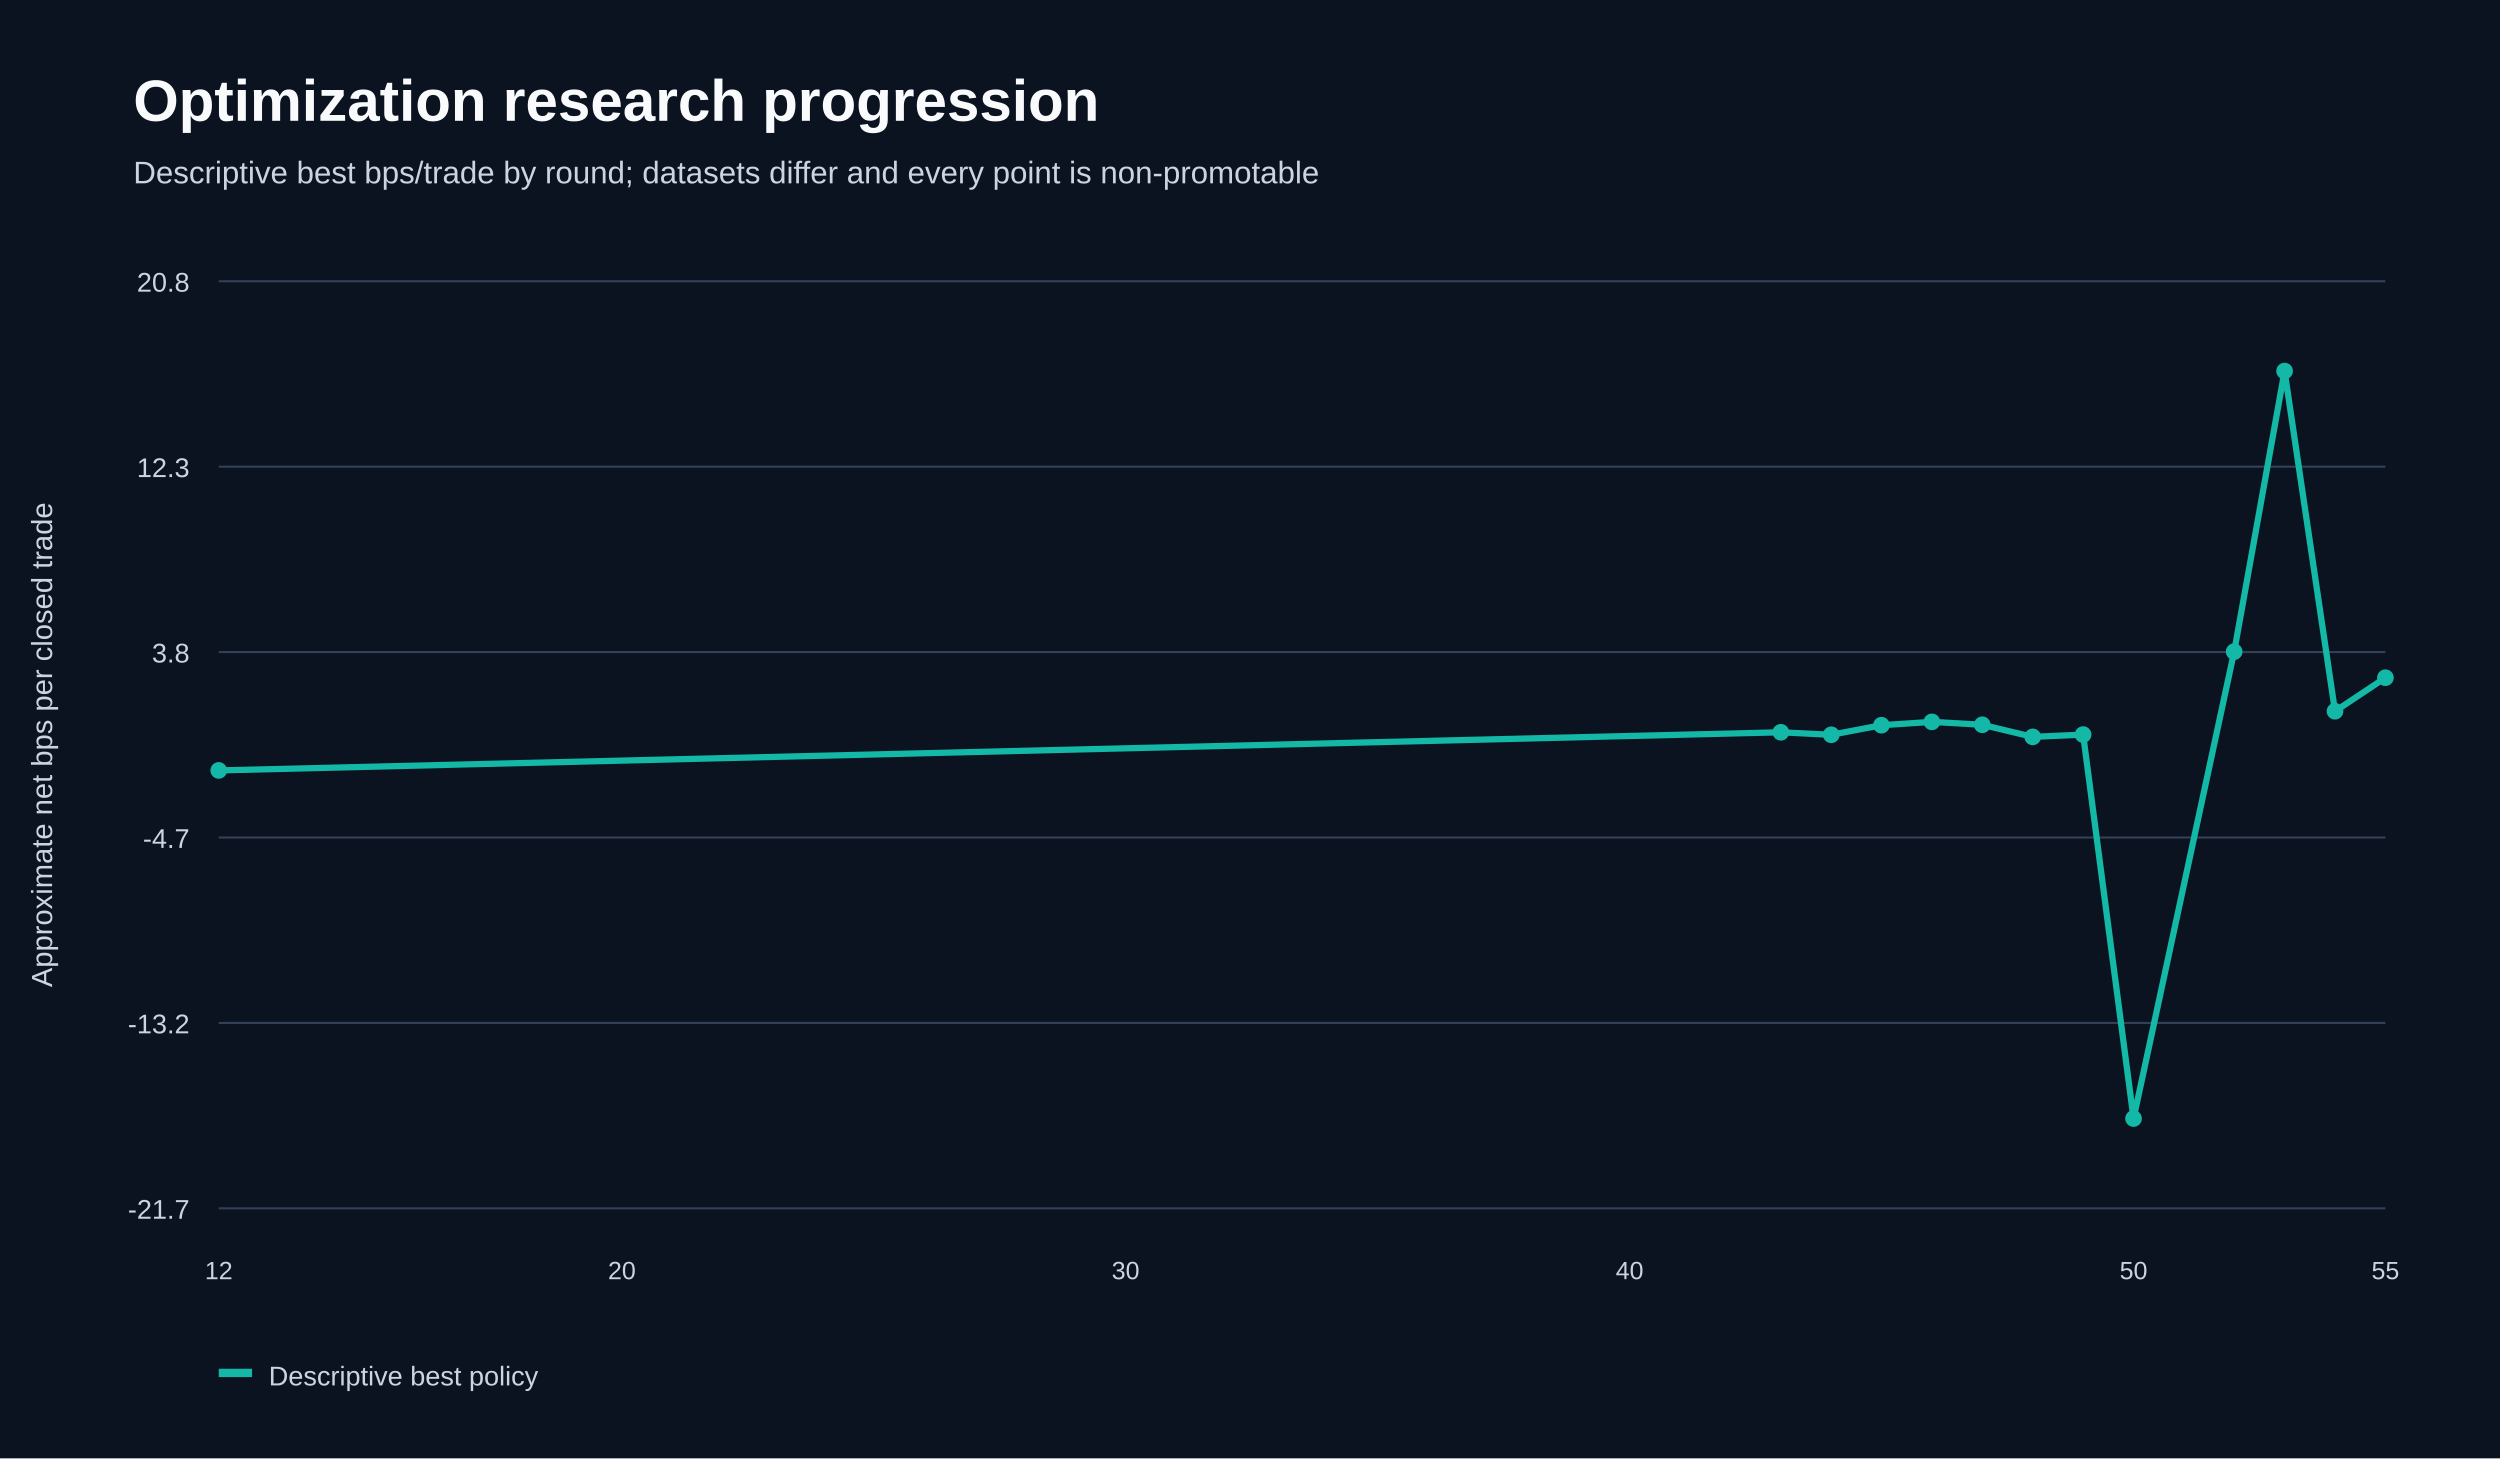
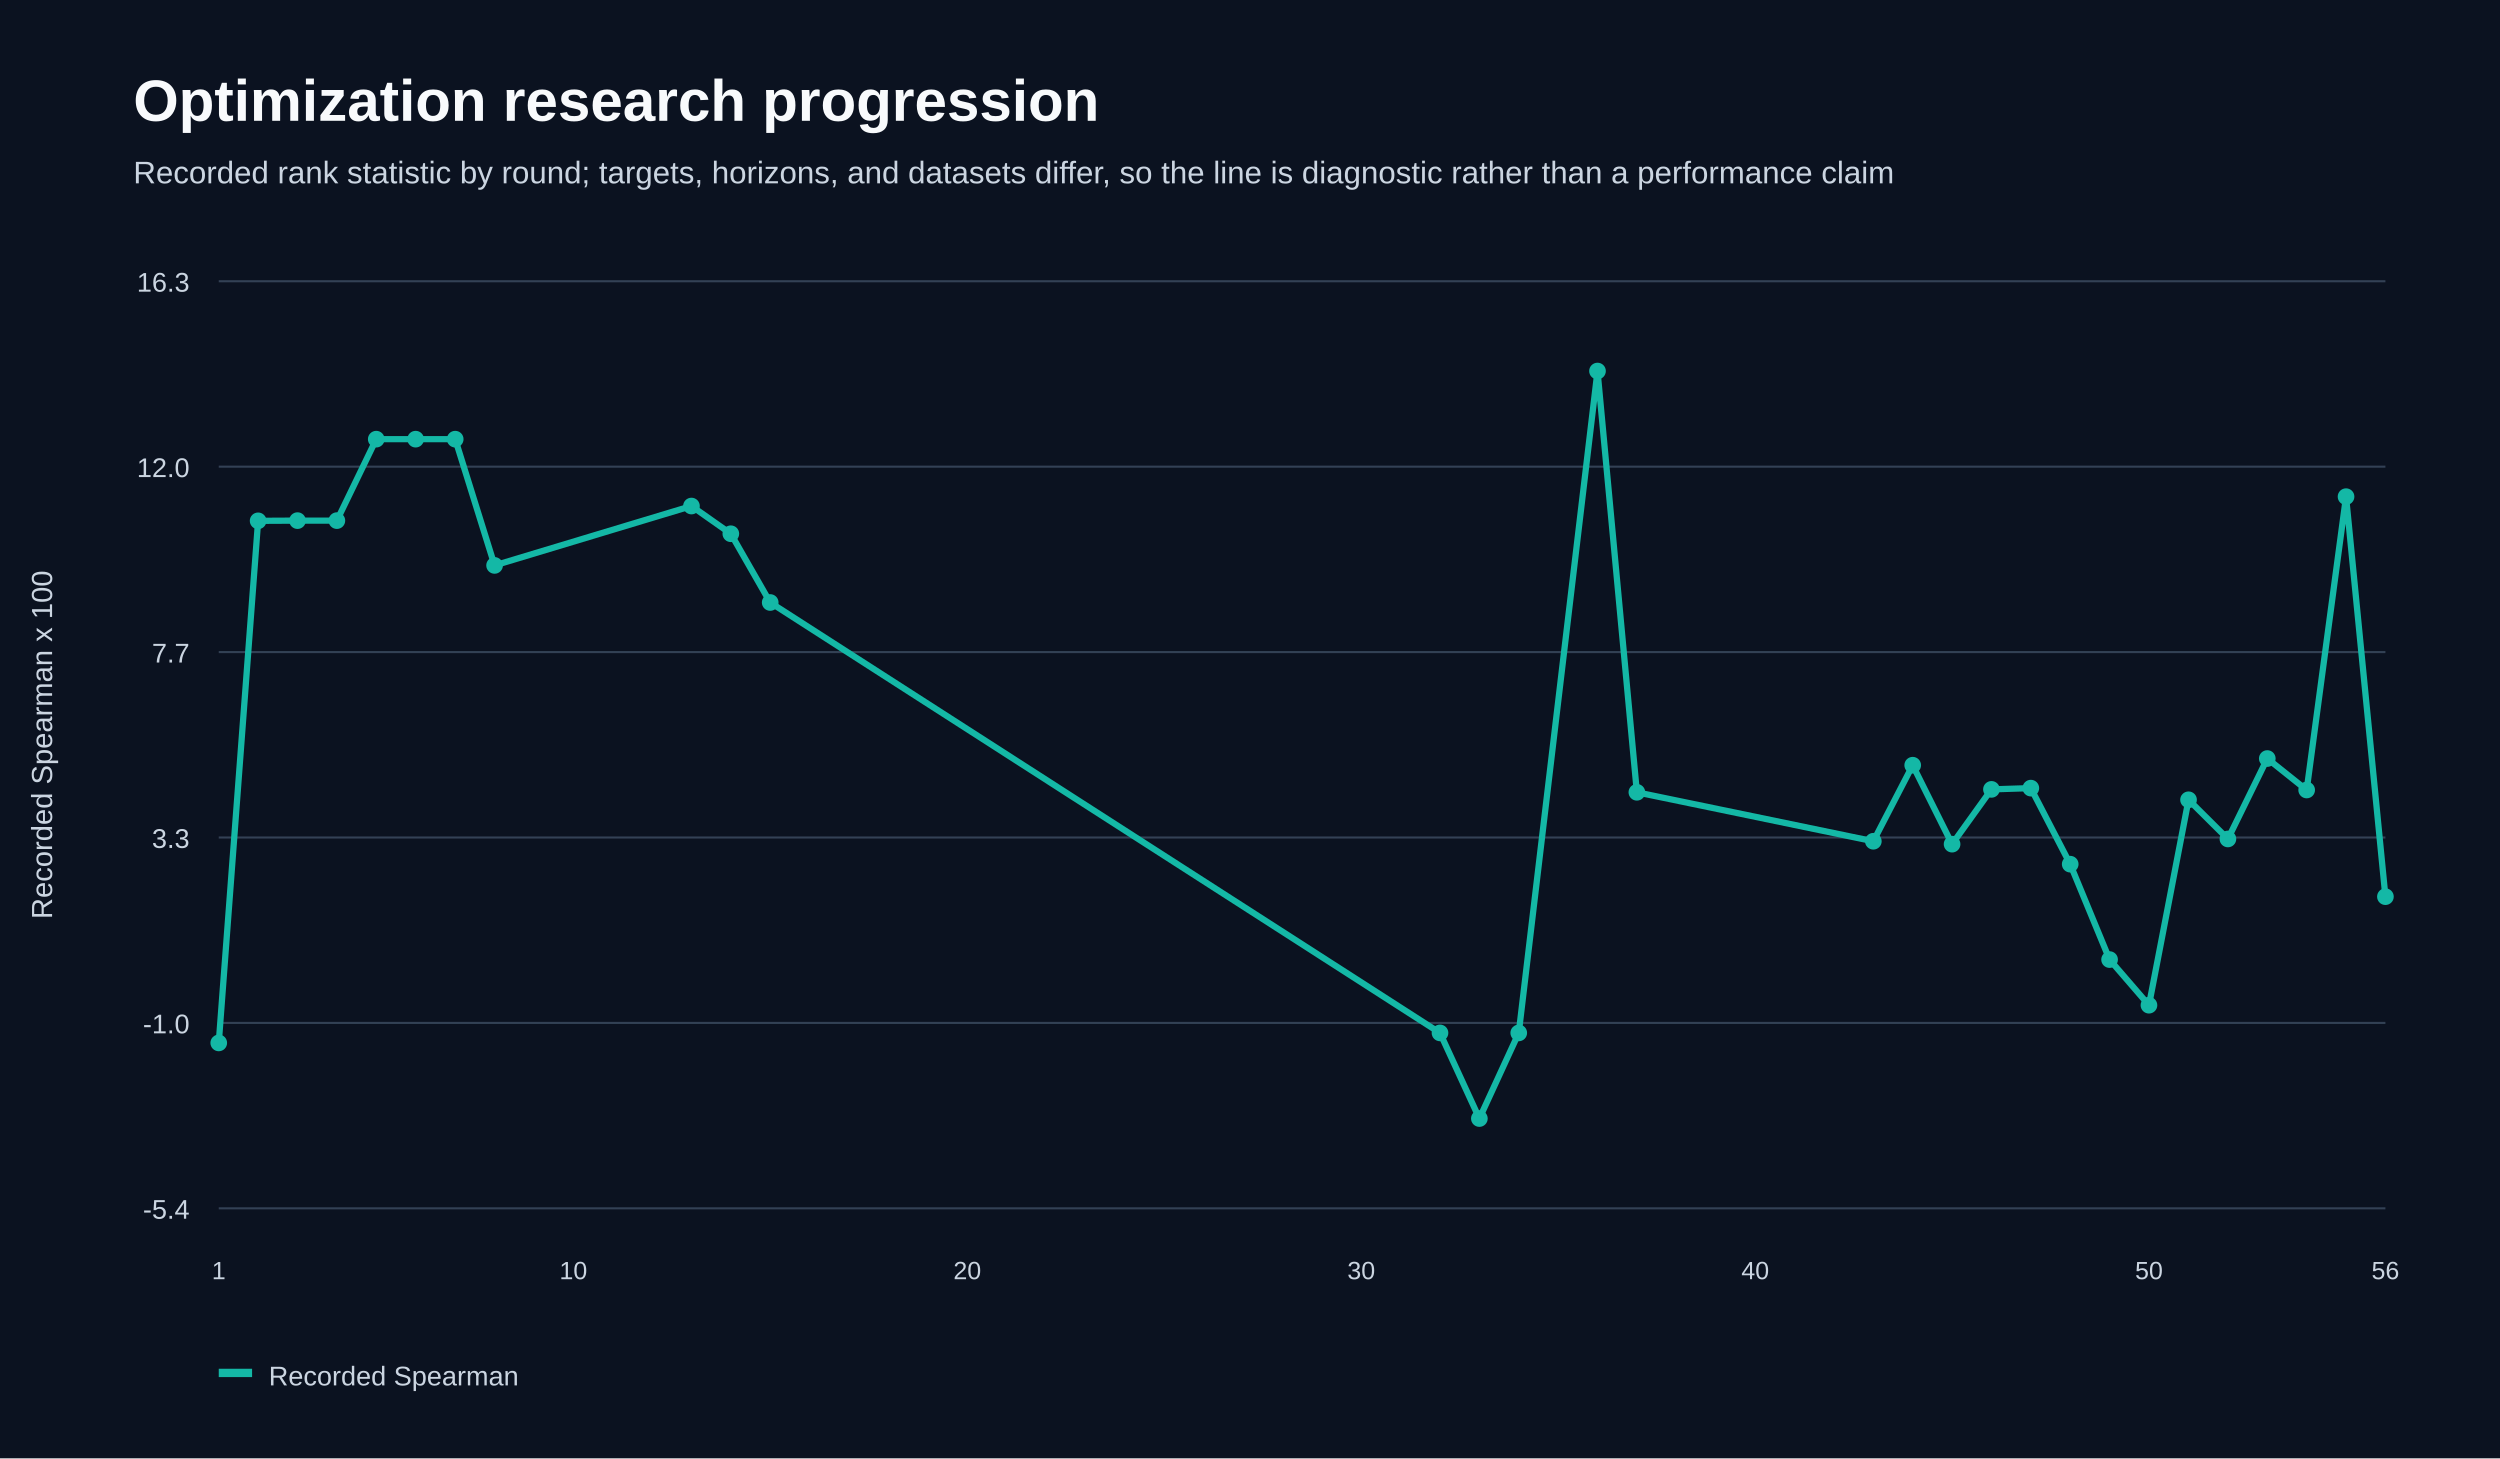
<svg xmlns="http://www.w3.org/2000/svg" width="1200" height="700" viewBox="0 0 1200 700" role="img">
  <rect width="1200" height="700" fill="#0b1220" />
  <text x="64" y="58" fill="#f8fafc" font-family="Segoe UI,Arial,sans-serif" font-size="28" font-weight="700">Optimization research progression</text>
-   <text x="64" y="88" fill="#cbd5e1" font-family="Segoe UI,Arial,sans-serif" font-size="15">Descriptive best bps/trade by round; datasets differ and every point is non-promotable</text>
+   <text x="64" y="88" fill="#cbd5e1" font-family="Segoe UI,Arial,sans-serif" font-size="15">Recorded rank statistic by round; targets, horizons, and datasets differ, so the line is diagnostic rather than a performance claim</text>
  <line x1="105" y1="580.0" x2="1145" y2="580.0" stroke="#334155" />
-   <text x="91" y="585.0" text-anchor="end" fill="#cbd5e1" font-family="Segoe UI,Arial,sans-serif" font-size="13">-21.7</text>
+   <text x="91" y="585.0" text-anchor="end" fill="#cbd5e1" font-family="Segoe UI,Arial,sans-serif" font-size="13">-5.4</text>
  <line x1="105" y1="491.0" x2="1145" y2="491.0" stroke="#334155" />
-   <text x="91" y="496.0" text-anchor="end" fill="#cbd5e1" font-family="Segoe UI,Arial,sans-serif" font-size="13">-13.2</text>
+   <text x="91" y="496.0" text-anchor="end" fill="#cbd5e1" font-family="Segoe UI,Arial,sans-serif" font-size="13">-1.0</text>
  <line x1="105" y1="402.0" x2="1145" y2="402.0" stroke="#334155" />
-   <text x="91" y="407.0" text-anchor="end" fill="#cbd5e1" font-family="Segoe UI,Arial,sans-serif" font-size="13">-4.7</text>
+   <text x="91" y="407.0" text-anchor="end" fill="#cbd5e1" font-family="Segoe UI,Arial,sans-serif" font-size="13">3.3</text>
  <line x1="105" y1="313.0" x2="1145" y2="313.0" stroke="#334155" />
-   <text x="91" y="318.0" text-anchor="end" fill="#cbd5e1" font-family="Segoe UI,Arial,sans-serif" font-size="13">3.8</text>
+   <text x="91" y="318.0" text-anchor="end" fill="#cbd5e1" font-family="Segoe UI,Arial,sans-serif" font-size="13">7.7</text>
  <line x1="105" y1="224.0" x2="1145" y2="224.0" stroke="#334155" />
-   <text x="91" y="229.0" text-anchor="end" fill="#cbd5e1" font-family="Segoe UI,Arial,sans-serif" font-size="13">12.3</text>
+   <text x="91" y="229.0" text-anchor="end" fill="#cbd5e1" font-family="Segoe UI,Arial,sans-serif" font-size="13">12.0</text>
  <line x1="105" y1="135.0" x2="1145" y2="135.0" stroke="#334155" />
-   <text x="91" y="140.0" text-anchor="end" fill="#cbd5e1" font-family="Segoe UI,Arial,sans-serif" font-size="13">20.8</text>
-   <text x="105.0" y="614" text-anchor="middle" fill="#cbd5e1" font-family="Segoe UI,Arial,sans-serif" font-size="12">12</text>
-   <text x="1145.0" y="614" text-anchor="middle" fill="#cbd5e1" font-family="Segoe UI,Arial,sans-serif" font-size="12">55</text>
-   <text x="298.5" y="614" text-anchor="middle" fill="#cbd5e1" font-family="Segoe UI,Arial,sans-serif" font-size="12">20</text>
-   <text x="540.3" y="614" text-anchor="middle" fill="#cbd5e1" font-family="Segoe UI,Arial,sans-serif" font-size="12">30</text>
-   <text x="782.2" y="614" text-anchor="middle" fill="#cbd5e1" font-family="Segoe UI,Arial,sans-serif" font-size="12">40</text>
-   <text x="1024.1" y="614" text-anchor="middle" fill="#cbd5e1" font-family="Segoe UI,Arial,sans-serif" font-size="12">50</text>
-   <path d="M 105.0 369.8 L 854.8 351.5 L 879.0 352.7 L 903.1 348.1 L 927.3 346.5 L 951.5 347.9 L 975.7 353.7 L 999.9 352.6 L 1024.1 536.9 L 1072.4 312.8 L 1096.6 178.1 L 1120.8 341.4 L 1145.0 325.3" fill="none" stroke="#14b8a6" stroke-width="3" stroke-linejoin="round" />
-   <circle cx="105.0" cy="369.8" r="4" fill="#14b8a6" />
-   <circle cx="854.8" cy="351.5" r="4" fill="#14b8a6" />
-   <circle cx="879.0" cy="352.7" r="4" fill="#14b8a6" />
-   <circle cx="903.1" cy="348.1" r="4" fill="#14b8a6" />
-   <circle cx="927.3" cy="346.5" r="4" fill="#14b8a6" />
-   <circle cx="951.5" cy="347.9" r="4" fill="#14b8a6" />
-   <circle cx="975.7" cy="353.7" r="4" fill="#14b8a6" />
-   <circle cx="999.9" cy="352.6" r="4" fill="#14b8a6" />
-   <circle cx="1024.1" cy="536.9" r="4" fill="#14b8a6" />
-   <circle cx="1072.4" cy="312.8" r="4" fill="#14b8a6" />
-   <circle cx="1096.6" cy="178.1" r="4" fill="#14b8a6" />
-   <circle cx="1120.8" cy="341.4" r="4" fill="#14b8a6" />
-   <circle cx="1145.0" cy="325.3" r="4" fill="#14b8a6" />
+   <text x="91" y="140.0" text-anchor="end" fill="#cbd5e1" font-family="Segoe UI,Arial,sans-serif" font-size="13">16.3</text>
+   <text x="105.0" y="614" text-anchor="middle" fill="#cbd5e1" font-family="Segoe UI,Arial,sans-serif" font-size="12">1</text>
+   <text x="1145.0" y="614" text-anchor="middle" fill="#cbd5e1" font-family="Segoe UI,Arial,sans-serif" font-size="12">56</text>
+   <text x="275.2" y="614" text-anchor="middle" fill="#cbd5e1" font-family="Segoe UI,Arial,sans-serif" font-size="12">10</text>
+   <text x="464.3" y="614" text-anchor="middle" fill="#cbd5e1" font-family="Segoe UI,Arial,sans-serif" font-size="12">20</text>
+   <text x="653.4" y="614" text-anchor="middle" fill="#cbd5e1" font-family="Segoe UI,Arial,sans-serif" font-size="12">30</text>
+   <text x="842.5" y="614" text-anchor="middle" fill="#cbd5e1" font-family="Segoe UI,Arial,sans-serif" font-size="12">40</text>
+   <text x="1031.5" y="614" text-anchor="middle" fill="#cbd5e1" font-family="Segoe UI,Arial,sans-serif" font-size="12">50</text>
+   <path d="M 105.0 500.6 L 123.9 250.0 L 142.8 249.9 L 161.7 249.9 L 180.6 210.8 L 199.5 210.8 L 218.5 210.8 L 237.4 271.4 L 331.9 242.9 L 350.8 256.2 L 369.7 289.2 L 691.2 495.8 L 710.1 536.9 L 729.0 495.8 L 766.8 178.1 L 785.7 380.3 L 899.2 403.8 L 918.1 367.3 L 937.0 405.2 L 955.9 378.9 L 974.8 378.3 L 993.7 414.8 L 1012.6 460.6 L 1031.5 482.5 L 1050.5 383.9 L 1069.4 402.7 L 1088.3 364.1 L 1107.2 379.2 L 1126.1 238.4 L 1145.0 430.4" fill="none" stroke="#14b8a6" stroke-width="3" stroke-linejoin="round" />
+   <circle cx="105.0" cy="500.6" r="4" fill="#14b8a6" />
+   <circle cx="123.9" cy="250.0" r="4" fill="#14b8a6" />
+   <circle cx="142.8" cy="249.9" r="4" fill="#14b8a6" />
+   <circle cx="161.7" cy="249.9" r="4" fill="#14b8a6" />
+   <circle cx="180.6" cy="210.8" r="4" fill="#14b8a6" />
+   <circle cx="199.5" cy="210.8" r="4" fill="#14b8a6" />
+   <circle cx="218.5" cy="210.8" r="4" fill="#14b8a6" />
+   <circle cx="237.4" cy="271.4" r="4" fill="#14b8a6" />
+   <circle cx="331.9" cy="242.9" r="4" fill="#14b8a6" />
+   <circle cx="350.8" cy="256.2" r="4" fill="#14b8a6" />
+   <circle cx="369.7" cy="289.2" r="4" fill="#14b8a6" />
+   <circle cx="691.2" cy="495.8" r="4" fill="#14b8a6" />
+   <circle cx="710.1" cy="536.9" r="4" fill="#14b8a6" />
+   <circle cx="729.0" cy="495.8" r="4" fill="#14b8a6" />
+   <circle cx="766.8" cy="178.1" r="4" fill="#14b8a6" />
+   <circle cx="785.7" cy="380.3" r="4" fill="#14b8a6" />
+   <circle cx="899.2" cy="403.8" r="4" fill="#14b8a6" />
+   <circle cx="918.1" cy="367.3" r="4" fill="#14b8a6" />
+   <circle cx="937.0" cy="405.2" r="4" fill="#14b8a6" />
+   <circle cx="955.9" cy="378.9" r="4" fill="#14b8a6" />
+   <circle cx="974.8" cy="378.3" r="4" fill="#14b8a6" />
+   <circle cx="993.7" cy="414.8" r="4" fill="#14b8a6" />
+   <circle cx="1012.6" cy="460.6" r="4" fill="#14b8a6" />
+   <circle cx="1031.5" cy="482.5" r="4" fill="#14b8a6" />
+   <circle cx="1050.5" cy="383.9" r="4" fill="#14b8a6" />
+   <circle cx="1069.4" cy="402.7" r="4" fill="#14b8a6" />
+   <circle cx="1088.3" cy="364.1" r="4" fill="#14b8a6" />
+   <circle cx="1107.2" cy="379.2" r="4" fill="#14b8a6" />
+   <circle cx="1126.1" cy="238.4" r="4" fill="#14b8a6" />
+   <circle cx="1145.0" cy="430.4" r="4" fill="#14b8a6" />
  <rect x="105" y="657" width="16" height="4" fill="#14b8a6" />
-   <text x="129" y="665" fill="#cbd5e1" font-family="Segoe UI,Arial,sans-serif" font-size="13">Descriptive best policy</text>
-   <text transform="translate(25 357.5) rotate(-90)" text-anchor="middle" fill="#cbd5e1" font-family="Segoe UI,Arial,sans-serif" font-size="14">Approximate net bps per closed trade</text>
+   <text x="129" y="665" fill="#cbd5e1" font-family="Segoe UI,Arial,sans-serif" font-size="13">Recorded Spearman</text>
+   <text transform="translate(25 357.5) rotate(-90)" text-anchor="middle" fill="#cbd5e1" font-family="Segoe UI,Arial,sans-serif" font-size="14">Recorded Spearman x 100</text>
</svg>
